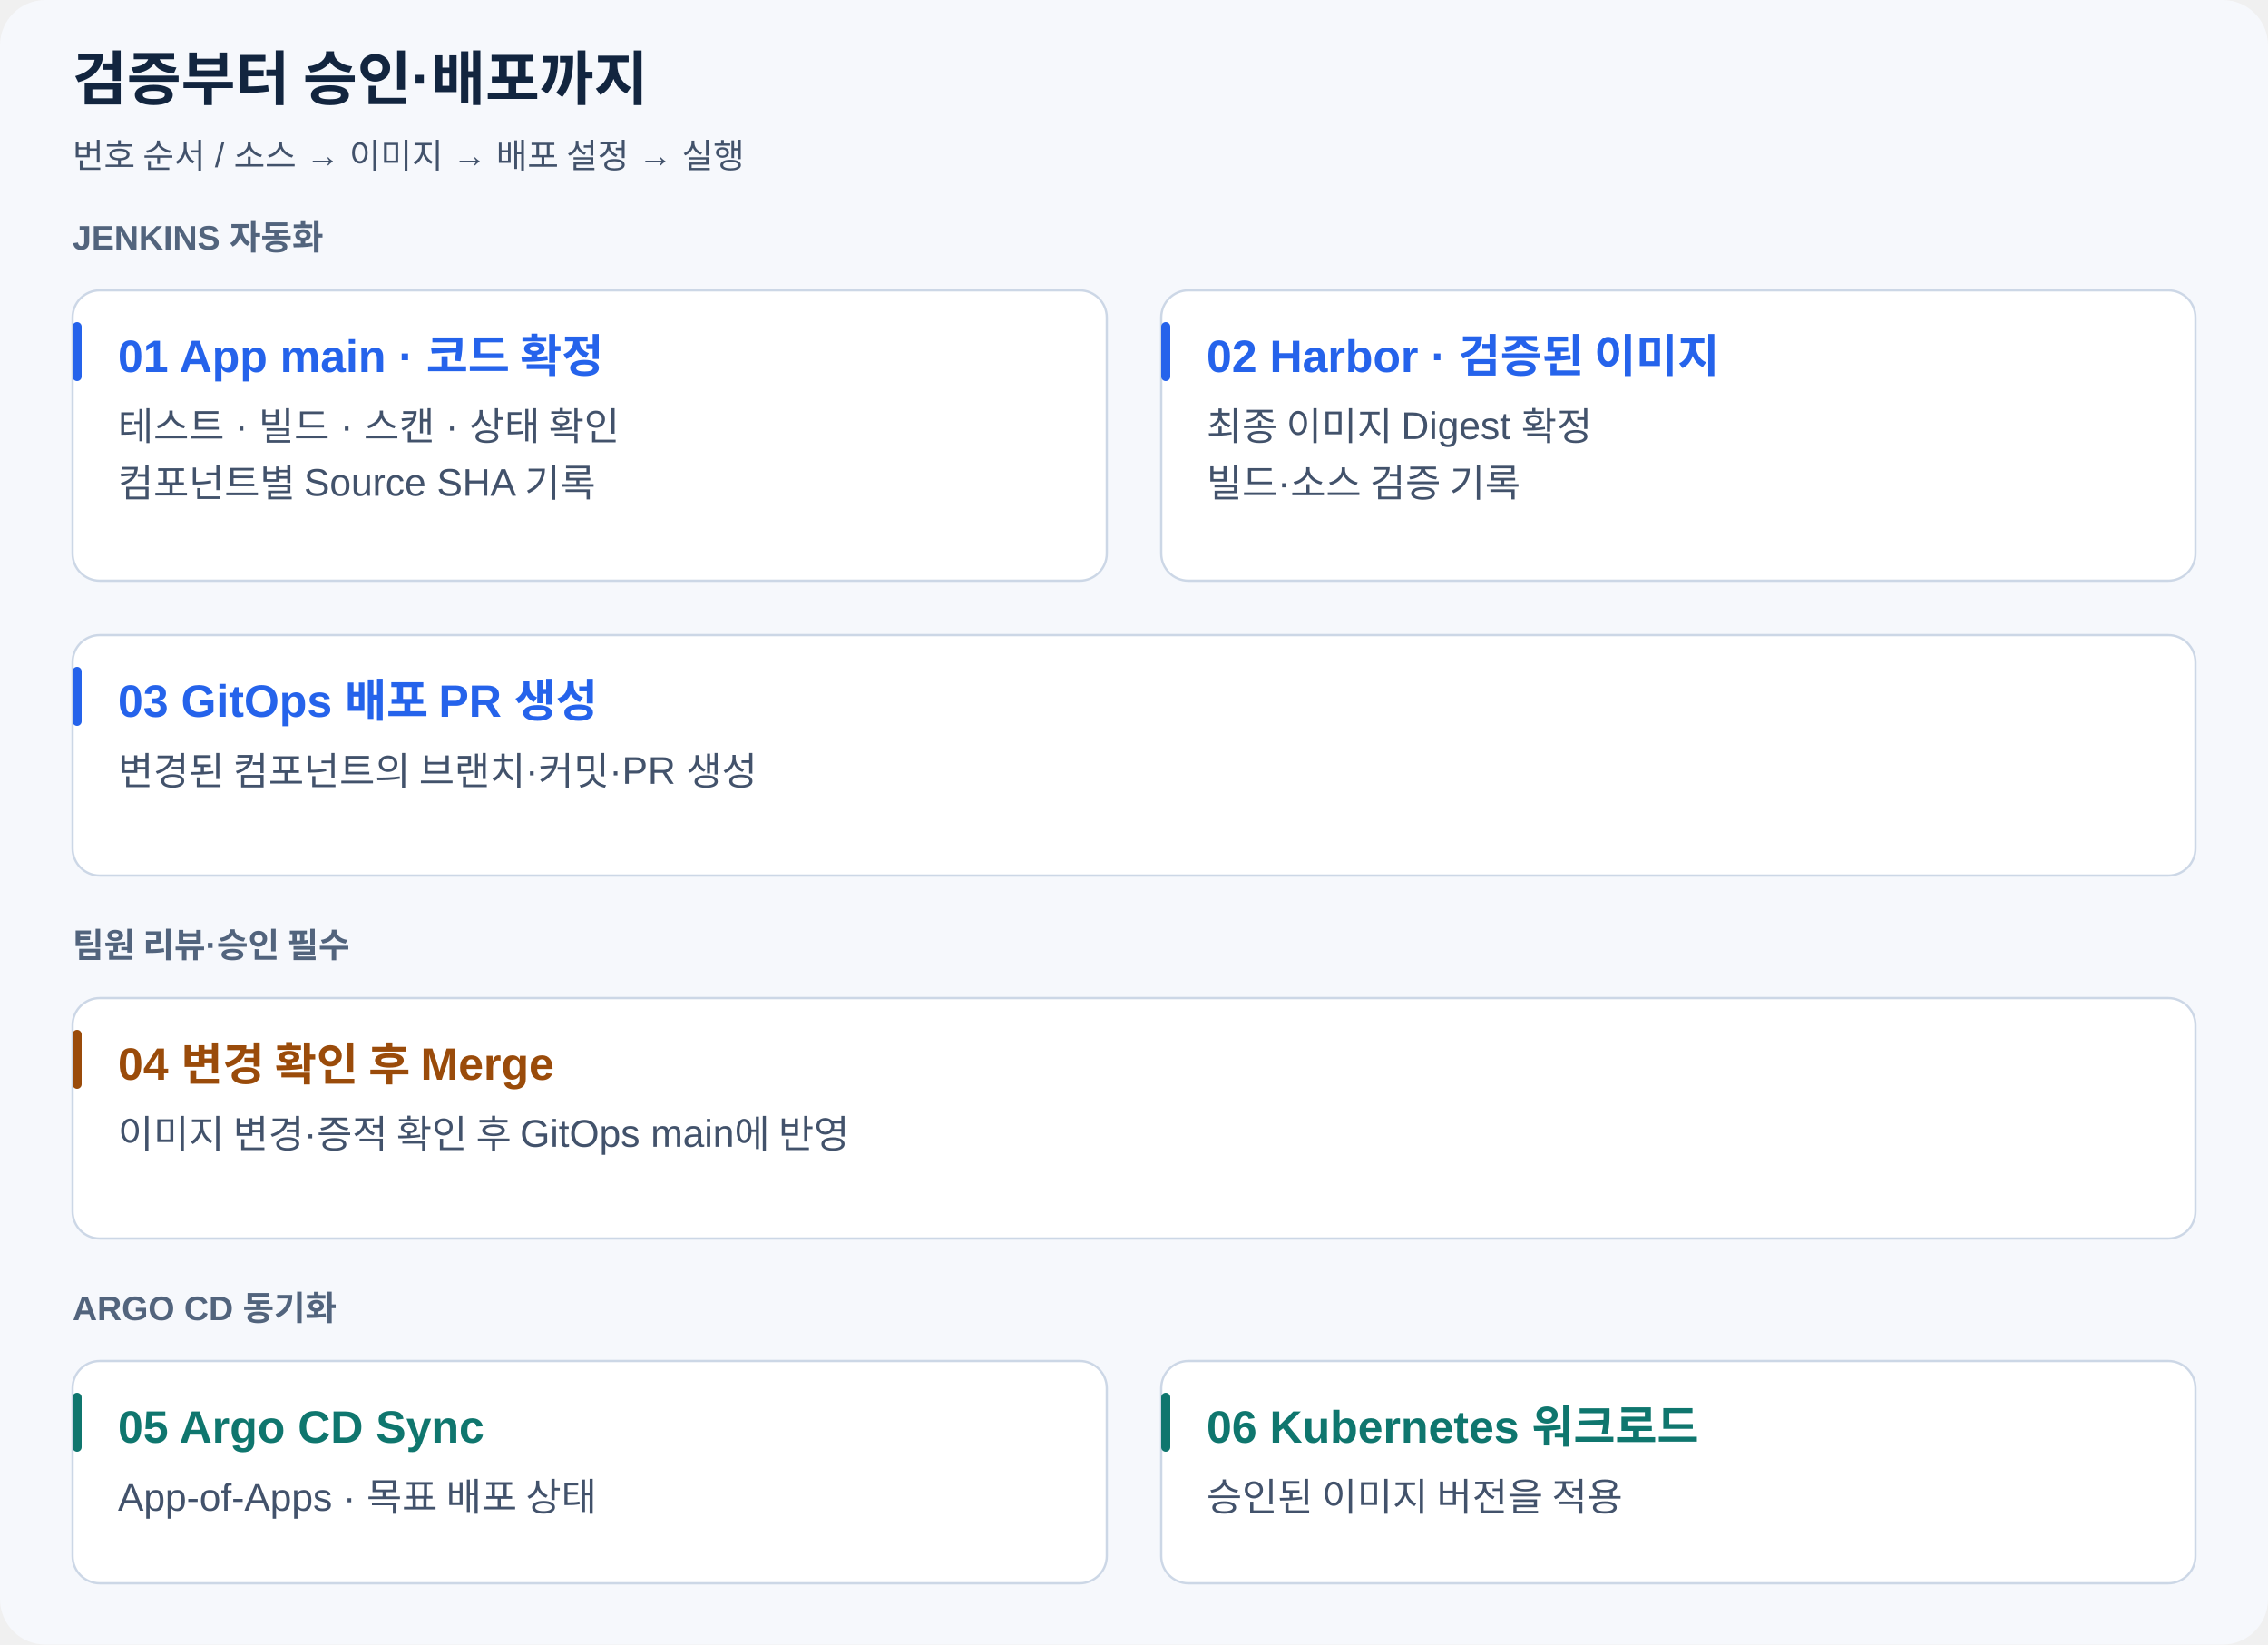
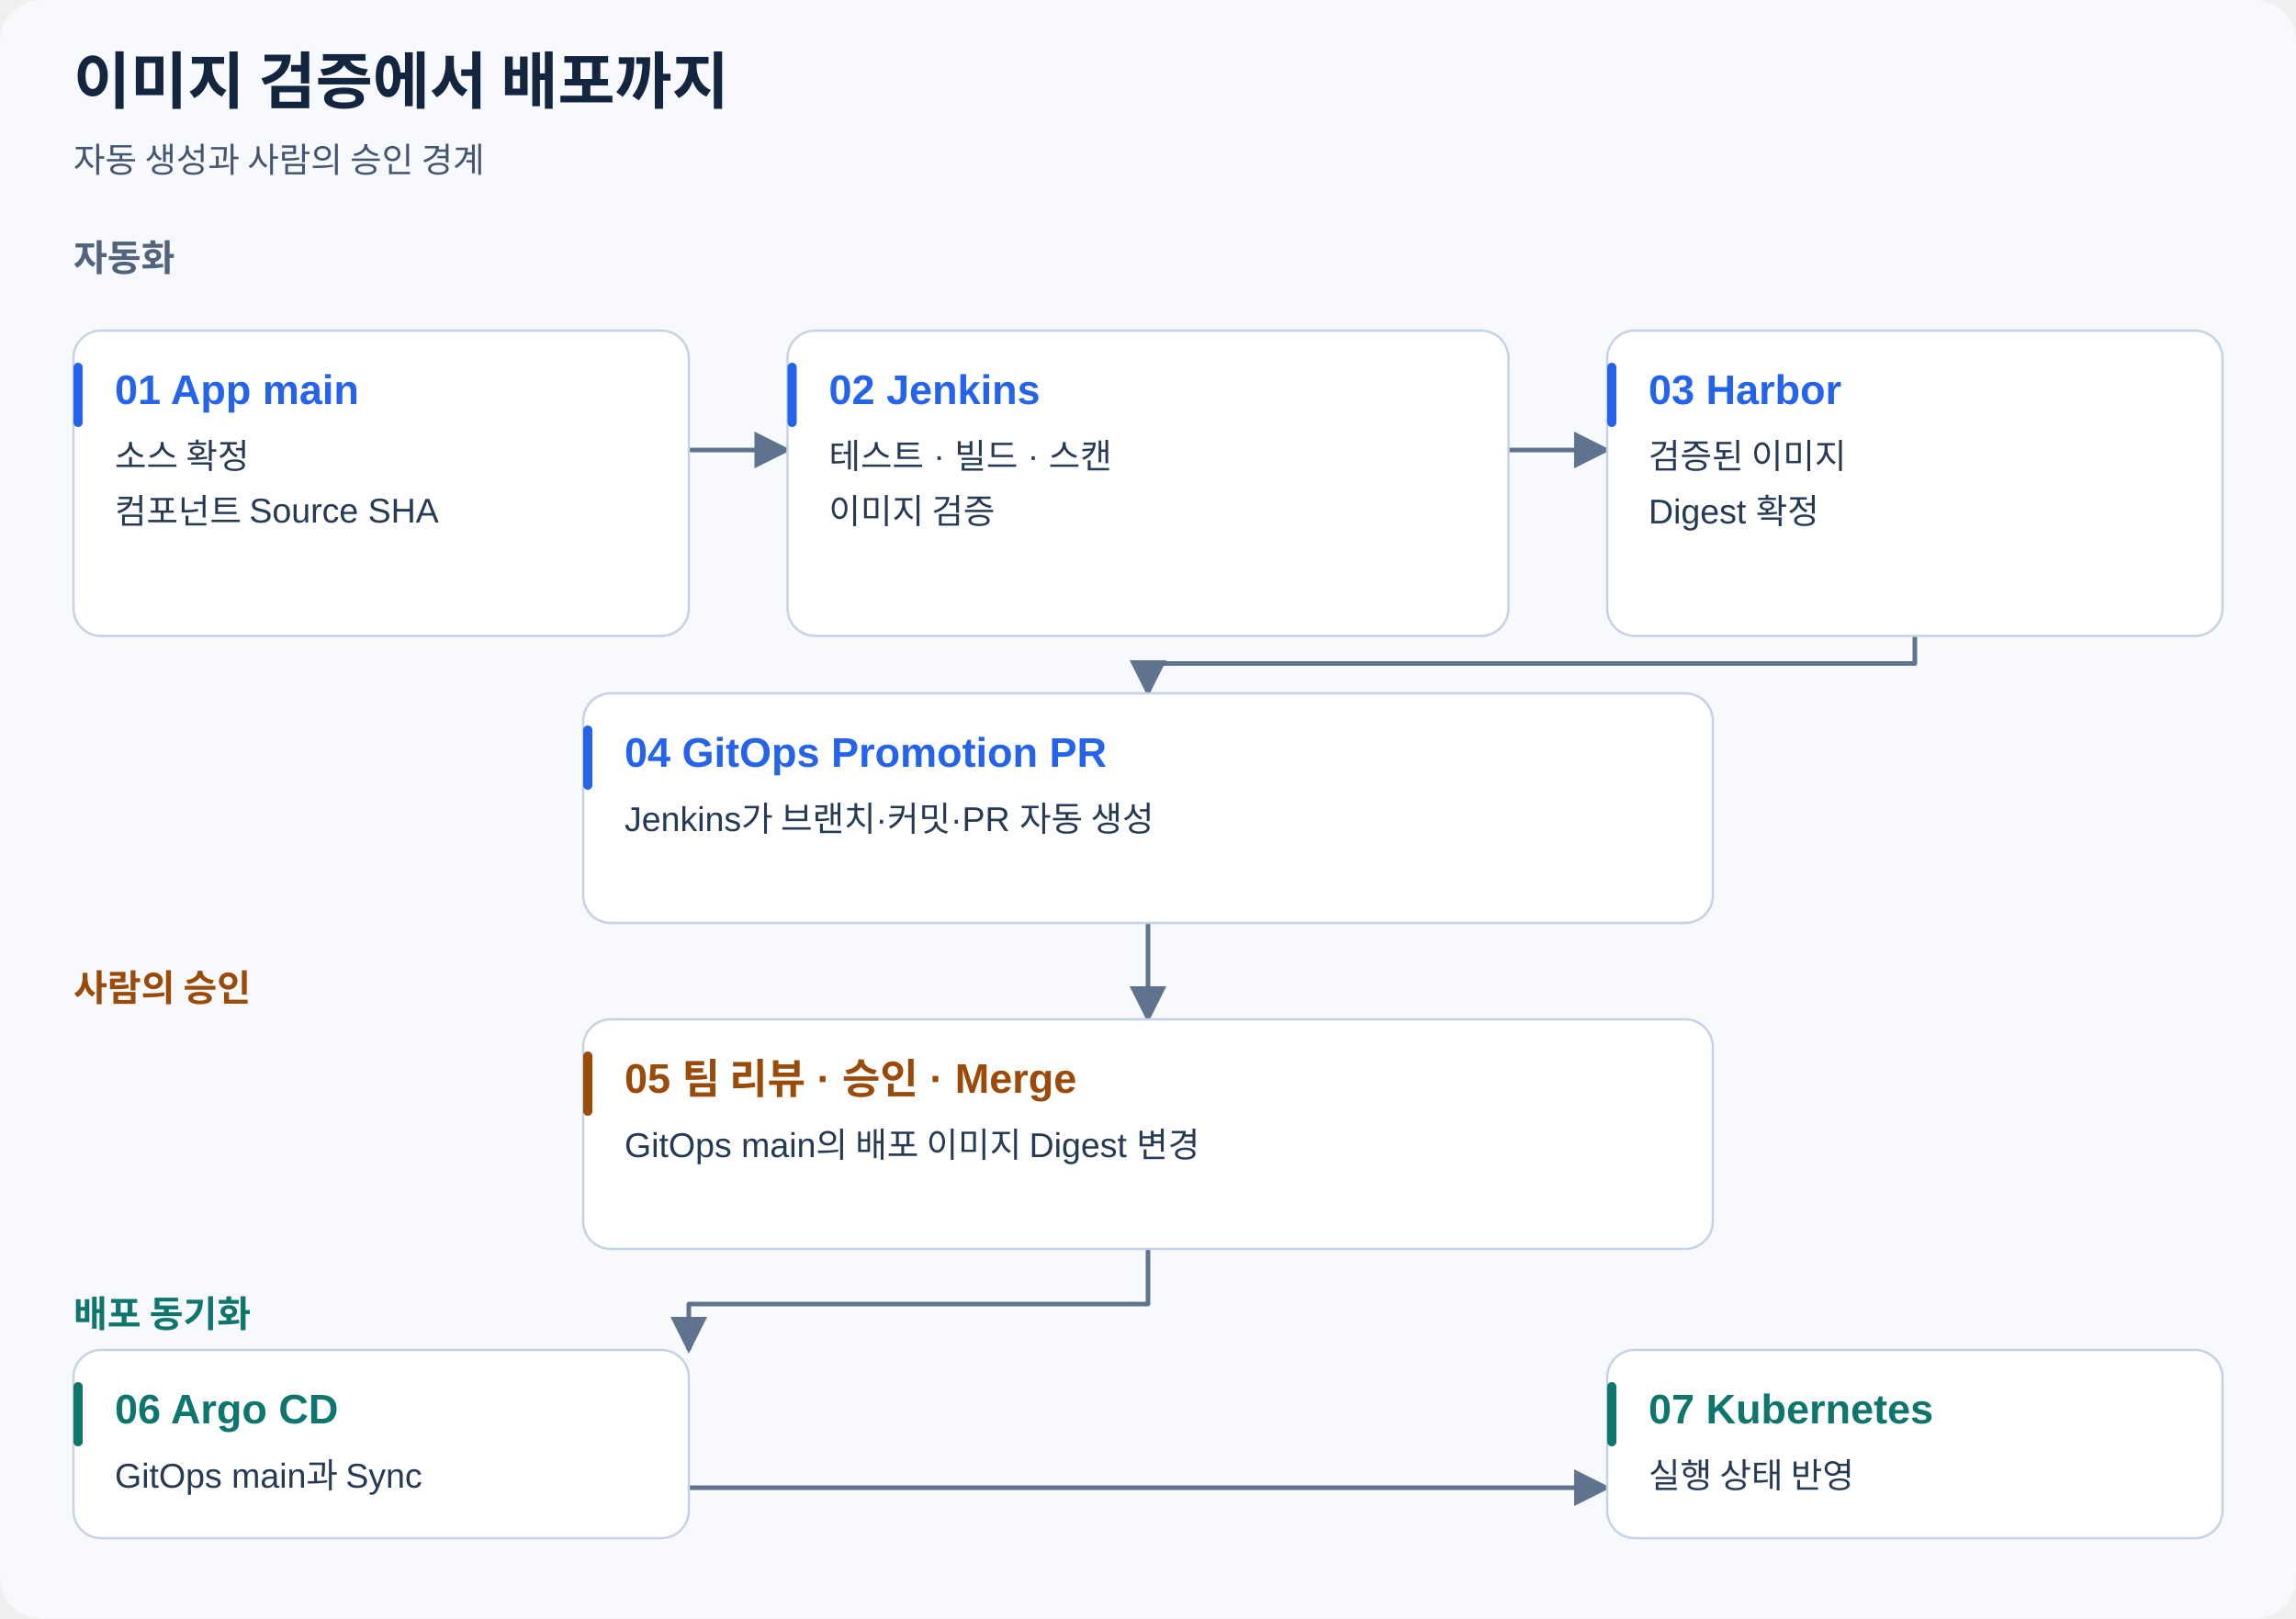
- <svg xmlns="http://www.w3.org/2000/svg" width="1000" height="725" viewBox="0 0 1000 725" role="img" aria-labelledby="title desc">
-   <rect width="1000" height="725" rx="20" fill="#f6f8fc" />
-   <text x="32" y="44" font-family="Arial,Helvetica,sans-serif" font-size="26" font-weight="700" fill="#12253f">검증부터 승인·배포까지</text>
-   <text x="32" y="74" font-family="Arial,Helvetica,sans-serif" font-size="15" font-weight="400" fill="#42526b">번호 순서 / 소스 → 이미지 → 배포 설정 → 실행</text>
-   <text x="32" y="110" font-family="Arial,Helvetica,sans-serif" font-size="15" font-weight="700" fill="#52647d">JENKINS 자동화</text>
-   <rect x="32" y="128" width="456" height="128" rx="12" fill="#fff" stroke="#ccd7e6" />
-   <rect x="32" y="142" width="4" height="26" rx="2" fill="#2563eb" />
-   <text x="52" y="164" font-family="Arial,Helvetica,sans-serif" font-size="20" font-weight="700" fill="#2563eb">01  App main · 코드 확정</text>
-   <text x="52" y="194" font-family="Arial,Helvetica,sans-serif" font-size="17" font-weight="400" fill="#42526b">테스트 · 빌드 · 스캔 · 상태 확인</text>
-   <text x="52" y="219" font-family="Arial,Helvetica,sans-serif" font-size="17" font-weight="400" fill="#42526b">컴포넌트별 Source SHA 기록</text>
-   <rect x="512" y="128" width="456" height="128" rx="12" fill="#fff" stroke="#ccd7e6" />
-   <rect x="512" y="142" width="4" height="26" rx="2" fill="#2563eb" />
-   <text x="532" y="164" font-family="Arial,Helvetica,sans-serif" font-size="20" font-weight="700" fill="#2563eb">02  Harbor · 검증된 이미지</text>
-   <text x="532" y="194" font-family="Arial,Helvetica,sans-serif" font-size="17" font-weight="400" fill="#42526b">최종 이미지 Digest 확정</text>
-   <text x="532" y="219" font-family="Arial,Helvetica,sans-serif" font-size="17" font-weight="400" fill="#42526b">빌드·소스 검증 기록</text>
-   <rect x="32" y="280" width="936" height="106" rx="12" fill="#fff" stroke="#ccd7e6" />
-   <rect x="32" y="294" width="4" height="26" rx="2" fill="#2563eb" />
-   <text x="52" y="316" font-family="Arial,Helvetica,sans-serif" font-size="20" font-weight="700" fill="#2563eb">03  GitOps 배포 PR 생성</text>
-   <text x="52" y="346" font-family="Arial,Helvetica,sans-serif" font-size="17" font-weight="400" fill="#42526b">변경된 컴포넌트의 브랜치·커밋·PR 생성</text>
-   <text x="32" y="422" font-family="Arial,Helvetica,sans-serif" font-size="15" font-weight="700" fill="#52647d">팀원 리뷰·승인 필수</text>
-   <rect x="32" y="440" width="936" height="106" rx="12" fill="#fff" stroke="#ccd7e6" />
-   <rect x="32" y="454" width="4" height="26" rx="2" fill="#9a4b0a" />
-   <text x="52" y="476" font-family="Arial,Helvetica,sans-serif" font-size="20" font-weight="700" fill="#9a4b0a">04  변경 확인 후 Merge</text>
-   <text x="52" y="506" font-family="Arial,Helvetica,sans-serif" font-size="17" font-weight="400" fill="#42526b">이미지 변경·증적 확인 후 GitOps main에 반영</text>
-   <text x="32" y="582" font-family="Arial,Helvetica,sans-serif" font-size="15" font-weight="700" fill="#52647d">ARGO CD 동기화</text>
-   <rect x="32" y="600" width="456" height="98" rx="12" fill="#fff" stroke="#ccd7e6" />
-   <rect x="32" y="614" width="4" height="26" rx="2" fill="#0f766e" />
-   <text x="52" y="636" font-family="Arial,Helvetica,sans-serif" font-size="20" font-weight="700" fill="#0f766e">05  Argo CD Sync</text>
-   <text x="52" y="666" font-family="Arial,Helvetica,sans-serif" font-size="17" font-weight="400" fill="#42526b">App-of-Apps · 목표 배포 상태</text>
-   <rect x="512" y="600" width="456" height="98" rx="12" fill="#fff" stroke="#ccd7e6" />
-   <rect x="512" y="614" width="4" height="26" rx="2" fill="#0f766e" />
-   <text x="532" y="636" font-family="Arial,Helvetica,sans-serif" font-size="20" font-weight="700" fill="#0f766e">06  Kubernetes 워크로드</text>
-   <text x="532" y="666" font-family="Arial,Helvetica,sans-serif" font-size="17" font-weight="400" fill="#42526b">승인된 이미지 버전을 적용</text>
+ <svg xmlns="http://www.w3.org/2000/svg" width="1000" height="705" viewBox="0 0 1000 705" role="img" aria-labelledby="title desc">
+   <defs>
+     <marker id="arrow" viewBox="0 0 10 10" refX="9" refY="5" markerWidth="8" markerHeight="8" orient="auto-start-reverse">
+       <path d="M 0 0 L 10 5 L 0 10 z" fill="#60738e" />
+     </marker>
+   </defs>
+   <rect width="1000" height="705" rx="18" fill="#f7f9fc" />
+   <text x="32" y="45" font-family="Arial,'Noto Sans CJK KR','Malgun Gothic',sans-serif" font-size="27" font-weight="700" fill="#14253f">이미지 검증에서 배포까지</text>
+   <text x="32" y="75" font-family="Arial,'Noto Sans CJK KR','Malgun Gothic',sans-serif" font-size="15" font-weight="400" fill="#435570">자동 생성과 사람의 승인 경계</text>
+   <path d="M 300 196 H 343" fill="none" stroke="#60738e" stroke-width="2" stroke-linejoin="round" marker-end="url(#arrow)" />
+   <path d="M 657 196 H 700" fill="none" stroke="#60738e" stroke-width="2" stroke-linejoin="round" marker-end="url(#arrow)" />
+   <path d="M 834 277 V 289 H 500 V 302" fill="none" stroke="#60738e" stroke-width="2" stroke-linejoin="round" marker-end="url(#arrow)" />
+   <path d="M 500 402 V 444" fill="none" stroke="#60738e" stroke-width="2" stroke-linejoin="round" marker-end="url(#arrow)" />
+   <path d="M 500 544 V 568 H 300 V 588" fill="none" stroke="#60738e" stroke-width="2" stroke-linejoin="round" marker-end="url(#arrow)" />
+   <path d="M 300 648 H 700" fill="none" stroke="#60738e" stroke-width="2" stroke-linejoin="round" marker-end="url(#arrow)" />
+   <text x="32" y="118" font-family="Arial,'Noto Sans CJK KR','Malgun Gothic',sans-serif" font-size="16" font-weight="700" fill="#52647d">자동화</text>
+   <rect x="32" y="144" width="268" height="133" rx="12" fill="#ffffff" stroke="#c5d2e4" />
+   <rect x="32" y="158" width="4" height="28" rx="2" fill="#2563eb" />
+   <text x="50" y="176" font-family="Arial,'Noto Sans CJK KR','Malgun Gothic',sans-serif" font-size="18" font-weight="700" fill="#2563eb">01 App main</text>
+   <text x="50" y="204" font-family="Arial,'Noto Sans CJK KR','Malgun Gothic',sans-serif" font-size="15" font-weight="400" fill="#263a54">소스 확정</text>
+   <text x="50" y="228" font-family="Arial,'Noto Sans CJK KR','Malgun Gothic',sans-serif" font-size="15" font-weight="400" fill="#263a54">컴포넌트 Source SHA</text>
+   <rect x="343" y="144" width="314" height="133" rx="12" fill="#ffffff" stroke="#c5d2e4" />
+   <rect x="343" y="158" width="4" height="28" rx="2" fill="#2563eb" />
+   <text x="361" y="176" font-family="Arial,'Noto Sans CJK KR','Malgun Gothic',sans-serif" font-size="18" font-weight="700" fill="#2563eb">02 Jenkins</text>
+   <text x="361" y="204" font-family="Arial,'Noto Sans CJK KR','Malgun Gothic',sans-serif" font-size="15" font-weight="400" fill="#263a54">테스트 · 빌드 · 스캔</text>
+   <text x="361" y="228" font-family="Arial,'Noto Sans CJK KR','Malgun Gothic',sans-serif" font-size="15" font-weight="400" fill="#263a54">이미지 검증</text>
+   <rect x="700" y="144" width="268" height="133" rx="12" fill="#ffffff" stroke="#c5d2e4" />
+   <rect x="700" y="158" width="4" height="28" rx="2" fill="#2563eb" />
+   <text x="718" y="176" font-family="Arial,'Noto Sans CJK KR','Malgun Gothic',sans-serif" font-size="18" font-weight="700" fill="#2563eb">03 Harbor</text>
+   <text x="718" y="204" font-family="Arial,'Noto Sans CJK KR','Malgun Gothic',sans-serif" font-size="15" font-weight="400" fill="#263a54">검증된 이미지</text>
+   <text x="718" y="228" font-family="Arial,'Noto Sans CJK KR','Malgun Gothic',sans-serif" font-size="15" font-weight="400" fill="#263a54">Digest 확정</text>
+   <rect x="254" y="302" width="492" height="100" rx="12" fill="#ffffff" stroke="#c5d2e4" />
+   <rect x="254" y="316" width="4" height="28" rx="2" fill="#2563eb" />
+   <text x="272" y="334" font-family="Arial,'Noto Sans CJK KR','Malgun Gothic',sans-serif" font-size="18" font-weight="700" fill="#2563eb">04 GitOps Promotion PR</text>
+   <text x="272" y="362" font-family="Arial,'Noto Sans CJK KR','Malgun Gothic',sans-serif" font-size="15" font-weight="400" fill="#263a54">Jenkins가 브랜치·커밋·PR 자동 생성</text>
+   <text x="32" y="436" font-family="Arial,'Noto Sans CJK KR','Malgun Gothic',sans-serif" font-size="16" font-weight="700" fill="#9a4b0a">사람의 승인</text>
+   <rect x="254" y="444" width="492" height="100" rx="12" fill="#ffffff" stroke="#c5d2e4" />
+   <rect x="254" y="458" width="4" height="28" rx="2" fill="#9a4b0a" />
+   <text x="272" y="476" font-family="Arial,'Noto Sans CJK KR','Malgun Gothic',sans-serif" font-size="18" font-weight="700" fill="#9a4b0a">05 팀 리뷰 · 승인 · Merge</text>
+   <text x="272" y="504" font-family="Arial,'Noto Sans CJK KR','Malgun Gothic',sans-serif" font-size="15" font-weight="400" fill="#263a54">GitOps main의 배포 이미지 Digest 변경</text>
+   <text x="32" y="578" font-family="Arial,'Noto Sans CJK KR','Malgun Gothic',sans-serif" font-size="16" font-weight="700" fill="#0f766e">배포 동기화</text>
+   <rect x="32" y="588" width="268" height="82" rx="12" fill="#ffffff" stroke="#c5d2e4" />
+   <rect x="32" y="602" width="4" height="28" rx="2" fill="#0f766e" />
+   <text x="50" y="620" font-family="Arial,'Noto Sans CJK KR','Malgun Gothic',sans-serif" font-size="18" font-weight="700" fill="#0f766e">06 Argo CD</text>
+   <text x="50" y="648" font-family="Arial,'Noto Sans CJK KR','Malgun Gothic',sans-serif" font-size="15" font-weight="400" fill="#263a54">GitOps main과 Sync</text>
+   <rect x="700" y="588" width="268" height="82" rx="12" fill="#ffffff" stroke="#c5d2e4" />
+   <rect x="700" y="602" width="4" height="28" rx="2" fill="#0f766e" />
+   <text x="718" y="620" font-family="Arial,'Noto Sans CJK KR','Malgun Gothic',sans-serif" font-size="18" font-weight="700" fill="#0f766e">07 Kubernetes</text>
+   <text x="718" y="648" font-family="Arial,'Noto Sans CJK KR','Malgun Gothic',sans-serif" font-size="15" font-weight="400" fill="#263a54">실행 상태 반영</text>
</svg>
